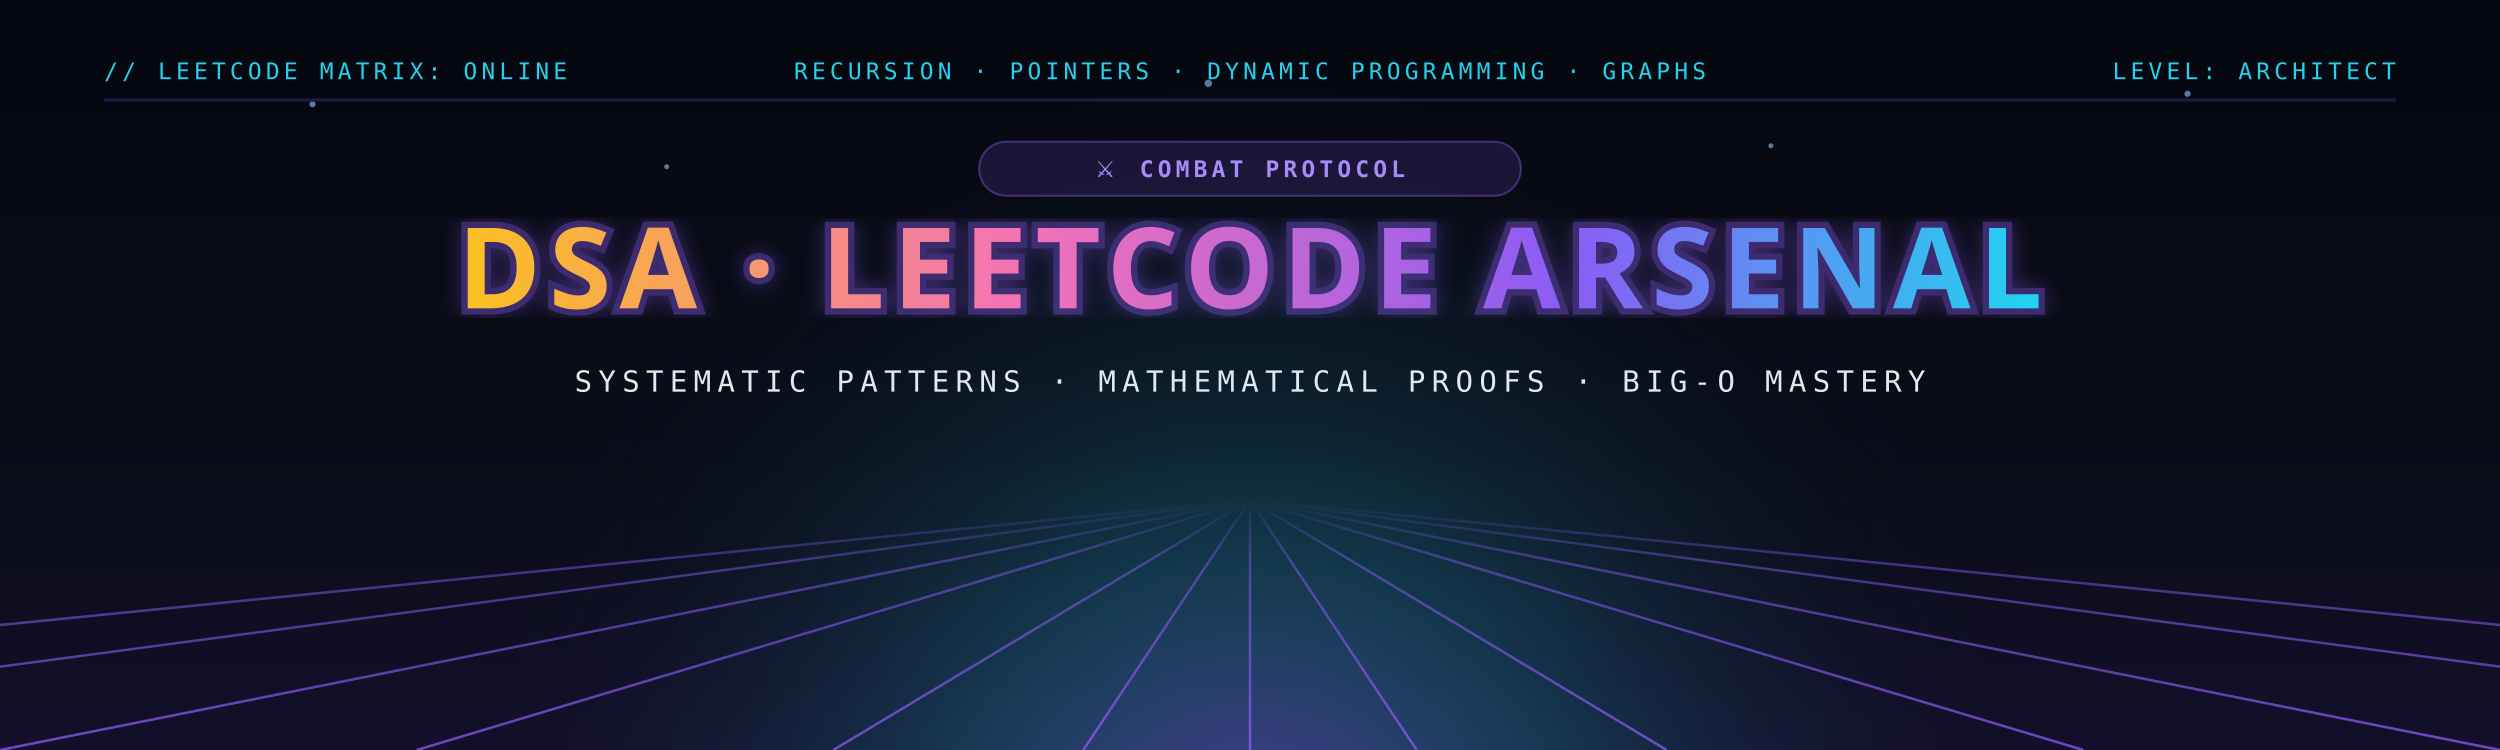
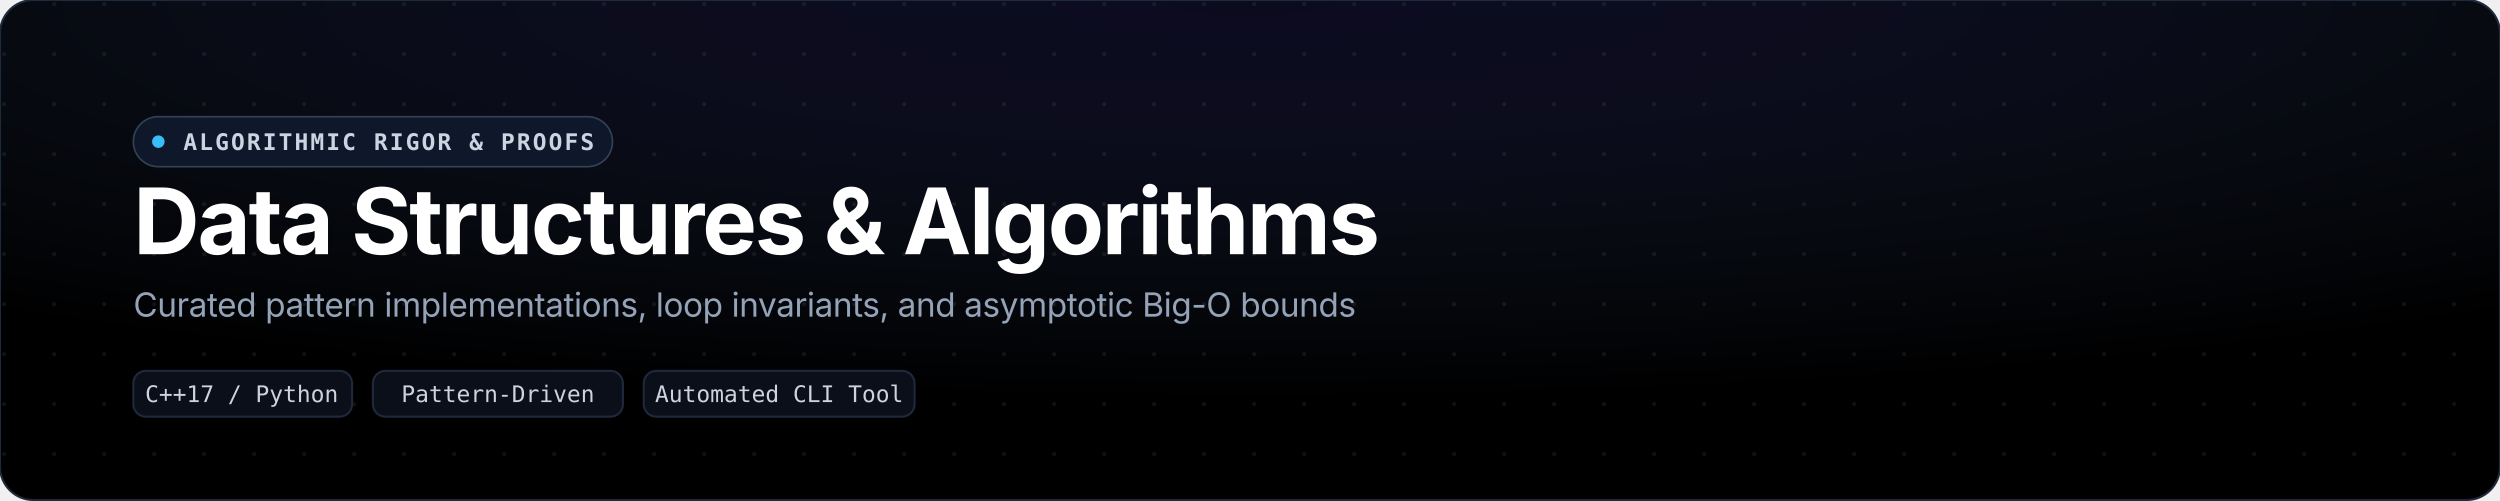
- <svg xmlns="http://www.w3.org/2000/svg" width="1200" height="360" viewBox="0 0 1200 360" role="img" aria-label="DSA · LeetCode Arsenal">
+ <svg xmlns="http://www.w3.org/2000/svg" width="1200" height="240" viewBox="0 0 1200 240" role="img" aria-label="Algorithms &amp; Data Structures — Pattern Repository">
  <defs>
-     <linearGradient id="dsaBg" x1="0" y1="0" x2="0" y2="1">
-       <stop offset="0%" stop-color="#05070f" />
-       <stop offset="68%" stop-color="#0b0d1a" />
-       <stop offset="100%" stop-color="#140f2b" />
+     <radialGradient id="dsaGlow" cx="50%" cy="0%" r="80%">
+       <stop offset="0%" stop-color="#1e1b4b" stop-opacity="0.4" />
+       <stop offset="60%" stop-color="#090d16" stop-opacity="0.8" />
+       <stop offset="100%" stop-color="#000000" stop-opacity="1" />
+     </radialGradient>
+     <linearGradient id="topLine" x1="0" y1="0" x2="1" y2="0">
+       <stop offset="0%" stop-color="#38bdf8" stop-opacity="0" />
+       <stop offset="30%" stop-color="#38bdf8" stop-opacity="0.8" />
+       <stop offset="70%" stop-color="#818cf8" stop-opacity="0.8" />
+       <stop offset="100%" stop-color="#818cf8" stop-opacity="0" />
    </linearGradient>
-     <radialGradient id="dsaHorizonGlow" cx="50%" cy="70%" r="45%">
-       <stop offset="0%" stop-color="#8b5cf6" stop-opacity="0.5" />
-       <stop offset="40%" stop-color="#22d3ee" stop-opacity="0.2" />
-       <stop offset="100%" stop-color="#0b0d1a" stop-opacity="0" />
-     </radialGradient>
-     <linearGradient id="dsaTitleGrad" x1="0" y1="0" x2="1" y2="0">
-       <stop offset="0%" stop-color="#fbbf24" />
-       <stop offset="35%" stop-color="#f472b6" />
-       <stop offset="70%" stop-color="#8b5cf6" />
-       <stop offset="100%" stop-color="#22d3ee" />
-       <animateTransform attributeName="gradientTransform" type="translate" from="-1 0" to="1 0" dur="8s" repeatCount="indefinite" />
-     </linearGradient>
-     <linearGradient id="dsaFloorFade" x1="0" y1="0" x2="0" y2="1">
-       <stop offset="0%" stop-color="#fff" stop-opacity="0" />
-       <stop offset="25%" stop-color="#fff" stop-opacity="0.6" />
-       <stop offset="100%" stop-color="#fff" stop-opacity="1" />
-     </linearGradient>
-     <mask id="dsaFloorMask">
-       <rect x="0" y="240" width="1200" height="120" fill="url(#dsaFloorFade)" />
-     </mask>
-     <filter id="dsaGlow">
-       <feGaussianBlur stdDeviation="5" result="b" />
-       <feMerge>
-         <feMergeNode in="b" />
-         <feMergeNode in="SourceGraphic" />
-       </feMerge>
-     </filter>
+     <pattern id="dotPattern" x="0" y="0" width="24" height="24" patternUnits="userSpaceOnUse">
+       <circle cx="2" cy="2" r="1" fill="#ffffff" fill-opacity="0.07" />
+     </pattern>
  </defs>
  <style>
-     .star { animation: tw 3s ease-in-out infinite; }
-     .star2 { animation: tw 4.5s ease-in-out infinite 1.5s; }
-     @keyframes tw { 0%, 100% { opacity: 0.2; } 50% { opacity: 0.9; } }
-     .hud { font-family: 'JetBrains Mono', monospace; letter-spacing: 2px; font-size: 11px; fill: #22d3ee; }
+     .h1 { font-family: 'Inter', -apple-system, system-ui, sans-serif; font-weight: 700; font-size: 44px; letter-spacing: -1px; fill: #ffffff; }
+     .sub { font-family: 'Inter', -apple-system, system-ui, sans-serif; font-weight: 400; font-size: 16px; letter-spacing: -0.2px; fill: #94a3b8; }
+     .mono { font-family: 'SF Mono', 'Geist Mono', 'JetBrains Mono', monospace; font-size: 11px; fill: #cbd5e1; }
  </style>
-   <rect width="1200" height="360" fill="url(#dsaBg)" />
-   <g fill="#93c5fd" opacity="0.6">
-     <circle cx="150" cy="50" r="1.5" class="star" />
-     <circle cx="320" cy="80" r="1.2" class="star2" />
-     <circle cx="580" cy="40" r="1.8" class="star" />
-     <circle cx="850" cy="70" r="1.2" class="star2" />
-     <circle cx="1050" cy="45" r="1.5" class="star" />
-   </g>
-   <circle cx="600" cy="240" r="420" fill="url(#dsaHorizonGlow)" />
-   <g mask="url(#dsaFloorMask)" stroke="#8b5cf6" stroke-width="1.2" opacity="0.75">
-     <line x1="600" y1="240" x2="-600" y2="360" />
-     <line x1="600" y1="240" x2="-300" y2="360" />
-     <line x1="600" y1="240" x2="0" y2="360" />
-     <line x1="600" y1="240" x2="200" y2="360" />
-     <line x1="600" y1="240" x2="400" y2="360" />
-     <line x1="600" y1="240" x2="520" y2="360" />
-     <line x1="600" y1="240" x2="600" y2="360" />
-     <line x1="600" y1="240" x2="680" y2="360" />
-     <line x1="600" y1="240" x2="800" y2="360" />
-     <line x1="600" y1="240" x2="1000" y2="360" />
-     <line x1="600" y1="240" x2="1200" y2="360" />
-     <line x1="600" y1="240" x2="1500" y2="360" />
-     <line x1="600" y1="240" x2="1800" y2="360" />
-     <line x1="0" x2="1200" y1="240" y2="240">
-       <animate attributeName="y1" values="240;360" dur="2.5s" begin="0s" repeatCount="indefinite" calcMode="spline" keyTimes="0;1" keySplines=".55 0 1 .45" />
-       <animate attributeName="y2" values="240;360" dur="2.5s" begin="0s" repeatCount="indefinite" calcMode="spline" keyTimes="0;1" keySplines=".55 0 1 .45" />
-     </line>
-     <line x1="0" x2="1200" y1="240" y2="240">
-       <animate attributeName="y1" values="240;360" dur="2.5s" begin="-0.5s" repeatCount="indefinite" calcMode="spline" keyTimes="0;1" keySplines=".55 0 1 .45" />
-       <animate attributeName="y2" values="240;360" dur="2.5s" begin="-0.5s" repeatCount="indefinite" calcMode="spline" keyTimes="0;1" keySplines=".55 0 1 .45" />
-     </line>
-     <line x1="0" x2="1200" y1="240" y2="240">
-       <animate attributeName="y1" values="240;360" dur="2.5s" begin="-1.0s" repeatCount="indefinite" calcMode="spline" keyTimes="0;1" keySplines=".55 0 1 .45" />
-       <animate attributeName="y2" values="240;360" dur="2.5s" begin="-1.0s" repeatCount="indefinite" calcMode="spline" keyTimes="0;1" keySplines=".55 0 1 .45" />
-     </line>
-     <line x1="0" x2="1200" y1="240" y2="240">
-       <animate attributeName="y1" values="240;360" dur="2.5s" begin="-1.5s" repeatCount="indefinite" calcMode="spline" keyTimes="0;1" keySplines=".55 0 1 .45" />
-       <animate attributeName="y2" values="240;360" dur="2.5s" begin="-1.5s" repeatCount="indefinite" calcMode="spline" keyTimes="0;1" keySplines=".55 0 1 .45" />
-     </line>
-     <line x1="0" x2="1200" y1="240" y2="240">
-       <animate attributeName="y1" values="240;360" dur="2.5s" begin="-2.0s" repeatCount="indefinite" calcMode="spline" keyTimes="0;1" keySplines=".55 0 1 .45" />
-       <animate attributeName="y2" values="240;360" dur="2.5s" begin="-2.0s" repeatCount="indefinite" calcMode="spline" keyTimes="0;1" keySplines=".55 0 1 .45" />
-     </line>
-   </g>
-   <line x1="0" y1="240" x2="1200" y2="240" stroke="#f472b6" stroke-width="2" filter="url(#dsaGlow)" />
-   <g class="hud">
-     <text x="50" y="38">// LEETCODE MATRIX: ONLINE</text>
-     <text x="600" y="38" text-anchor="middle">RECURSION · POINTERS · DYNAMIC PROGRAMMING · GRAPHS</text>
-     <text x="1150" y="38" text-anchor="end">LEVEL: ARCHITECT</text>
-     <line x1="50" y1="48" x2="1150" y2="48" stroke="#1e1b4b" stroke-width="1.5" />
-   </g>
-   <g text-anchor="middle">
-     <rect x="470" y="68" width="260" height="26" rx="13" fill="#8b5cf6" fill-opacity="0.15" stroke="#8b5cf6" stroke-opacity="0.4" />
-     <text x="600" y="85" font-family="'JetBrains Mono', monospace" font-size="11" font-weight="700" fill="#a78bfa" letter-spacing="2px">⚔️ COMBAT PROTOCOL</text>
-     <text x="600" y="148" font-family="'Segoe UI', -apple-system, sans-serif" font-weight="900" font-size="54" letter-spacing="4px" fill="none" stroke="#8b5cf6" stroke-width="6" opacity="0.4" filter="url(#dsaGlow)">
-       DSA · LEETCODE ARSENAL
+   <rect width="1200" height="240" rx="16" fill="#000000" />
+   <rect width="1200" height="240" rx="16" fill="url(#dsaGlow)" />
+   <rect width="1200" height="240" rx="16" fill="url(#dotPattern)" />
+   <rect width="1200" height="240" rx="16" fill="none" stroke="#1e293b" stroke-width="1" />
+   <line x1="80" y1="1" x2="1120" y2="1" stroke="url(#topLine)" stroke-width="2" />
+   <g transform="translate(64, 56)">
+     <rect x="0" y="0" width="230" height="24" rx="12" fill="#0f172a" stroke="#334155" stroke-width="0.8" />
+     <circle cx="12" cy="12" r="3" fill="#38bdf8" />
+     <text x="24" y="16" class="mono" font-size="10" font-weight="600" fill="#38bdf8" letter-spacing="1px">
+       ALGORITHMIC RIGOR &amp; PROOFS
    </text>
-     <text x="600" y="148" font-family="'Segoe UI', -apple-system, sans-serif" font-weight="900" font-size="54" letter-spacing="4px" fill="url(#dsaTitleGrad)">
-       DSA · LEETCODE ARSENAL
-     </text>
-     <text x="600" y="188" font-family="'JetBrains Mono', monospace" font-size="14" font-weight="500" letter-spacing="3px" fill="#e2e8f0">
-       SYSTEMATIC PATTERNS · MATHEMATICAL PROOFS · BIG-O MASTERY
-     </text>
+     <text x="0" y="66" class="h1">Data Structures &amp; Algorithms</text>
+     <text x="0" y="96" class="sub">Curated pattern implementations, loop invariants, and asymptotic Big-O bounds</text>
+     <g transform="translate(0, 122)">
+       <rect width="105" height="22" rx="6" fill="#0b0f19" stroke="#1e293b" />
+       <text x="52" y="15" text-anchor="middle" class="mono" font-size="10">C++17 / Python</text>
+       <g transform="translate(115, 0)">
+         <rect width="120" height="22" rx="6" fill="#0b0f19" stroke="#1e293b" />
+         <text x="60" y="15" text-anchor="middle" class="mono" font-size="10">Pattern-Driven</text>
+       </g>
+       <g transform="translate(245, 0)">
+         <rect width="130" height="22" rx="6" fill="#0b0f19" stroke="#1e293b" />
+         <text x="65" y="15" text-anchor="middle" class="mono" font-size="10">Automated CLI Tool</text>
+       </g>
+     </g>
  </g>
</svg>
